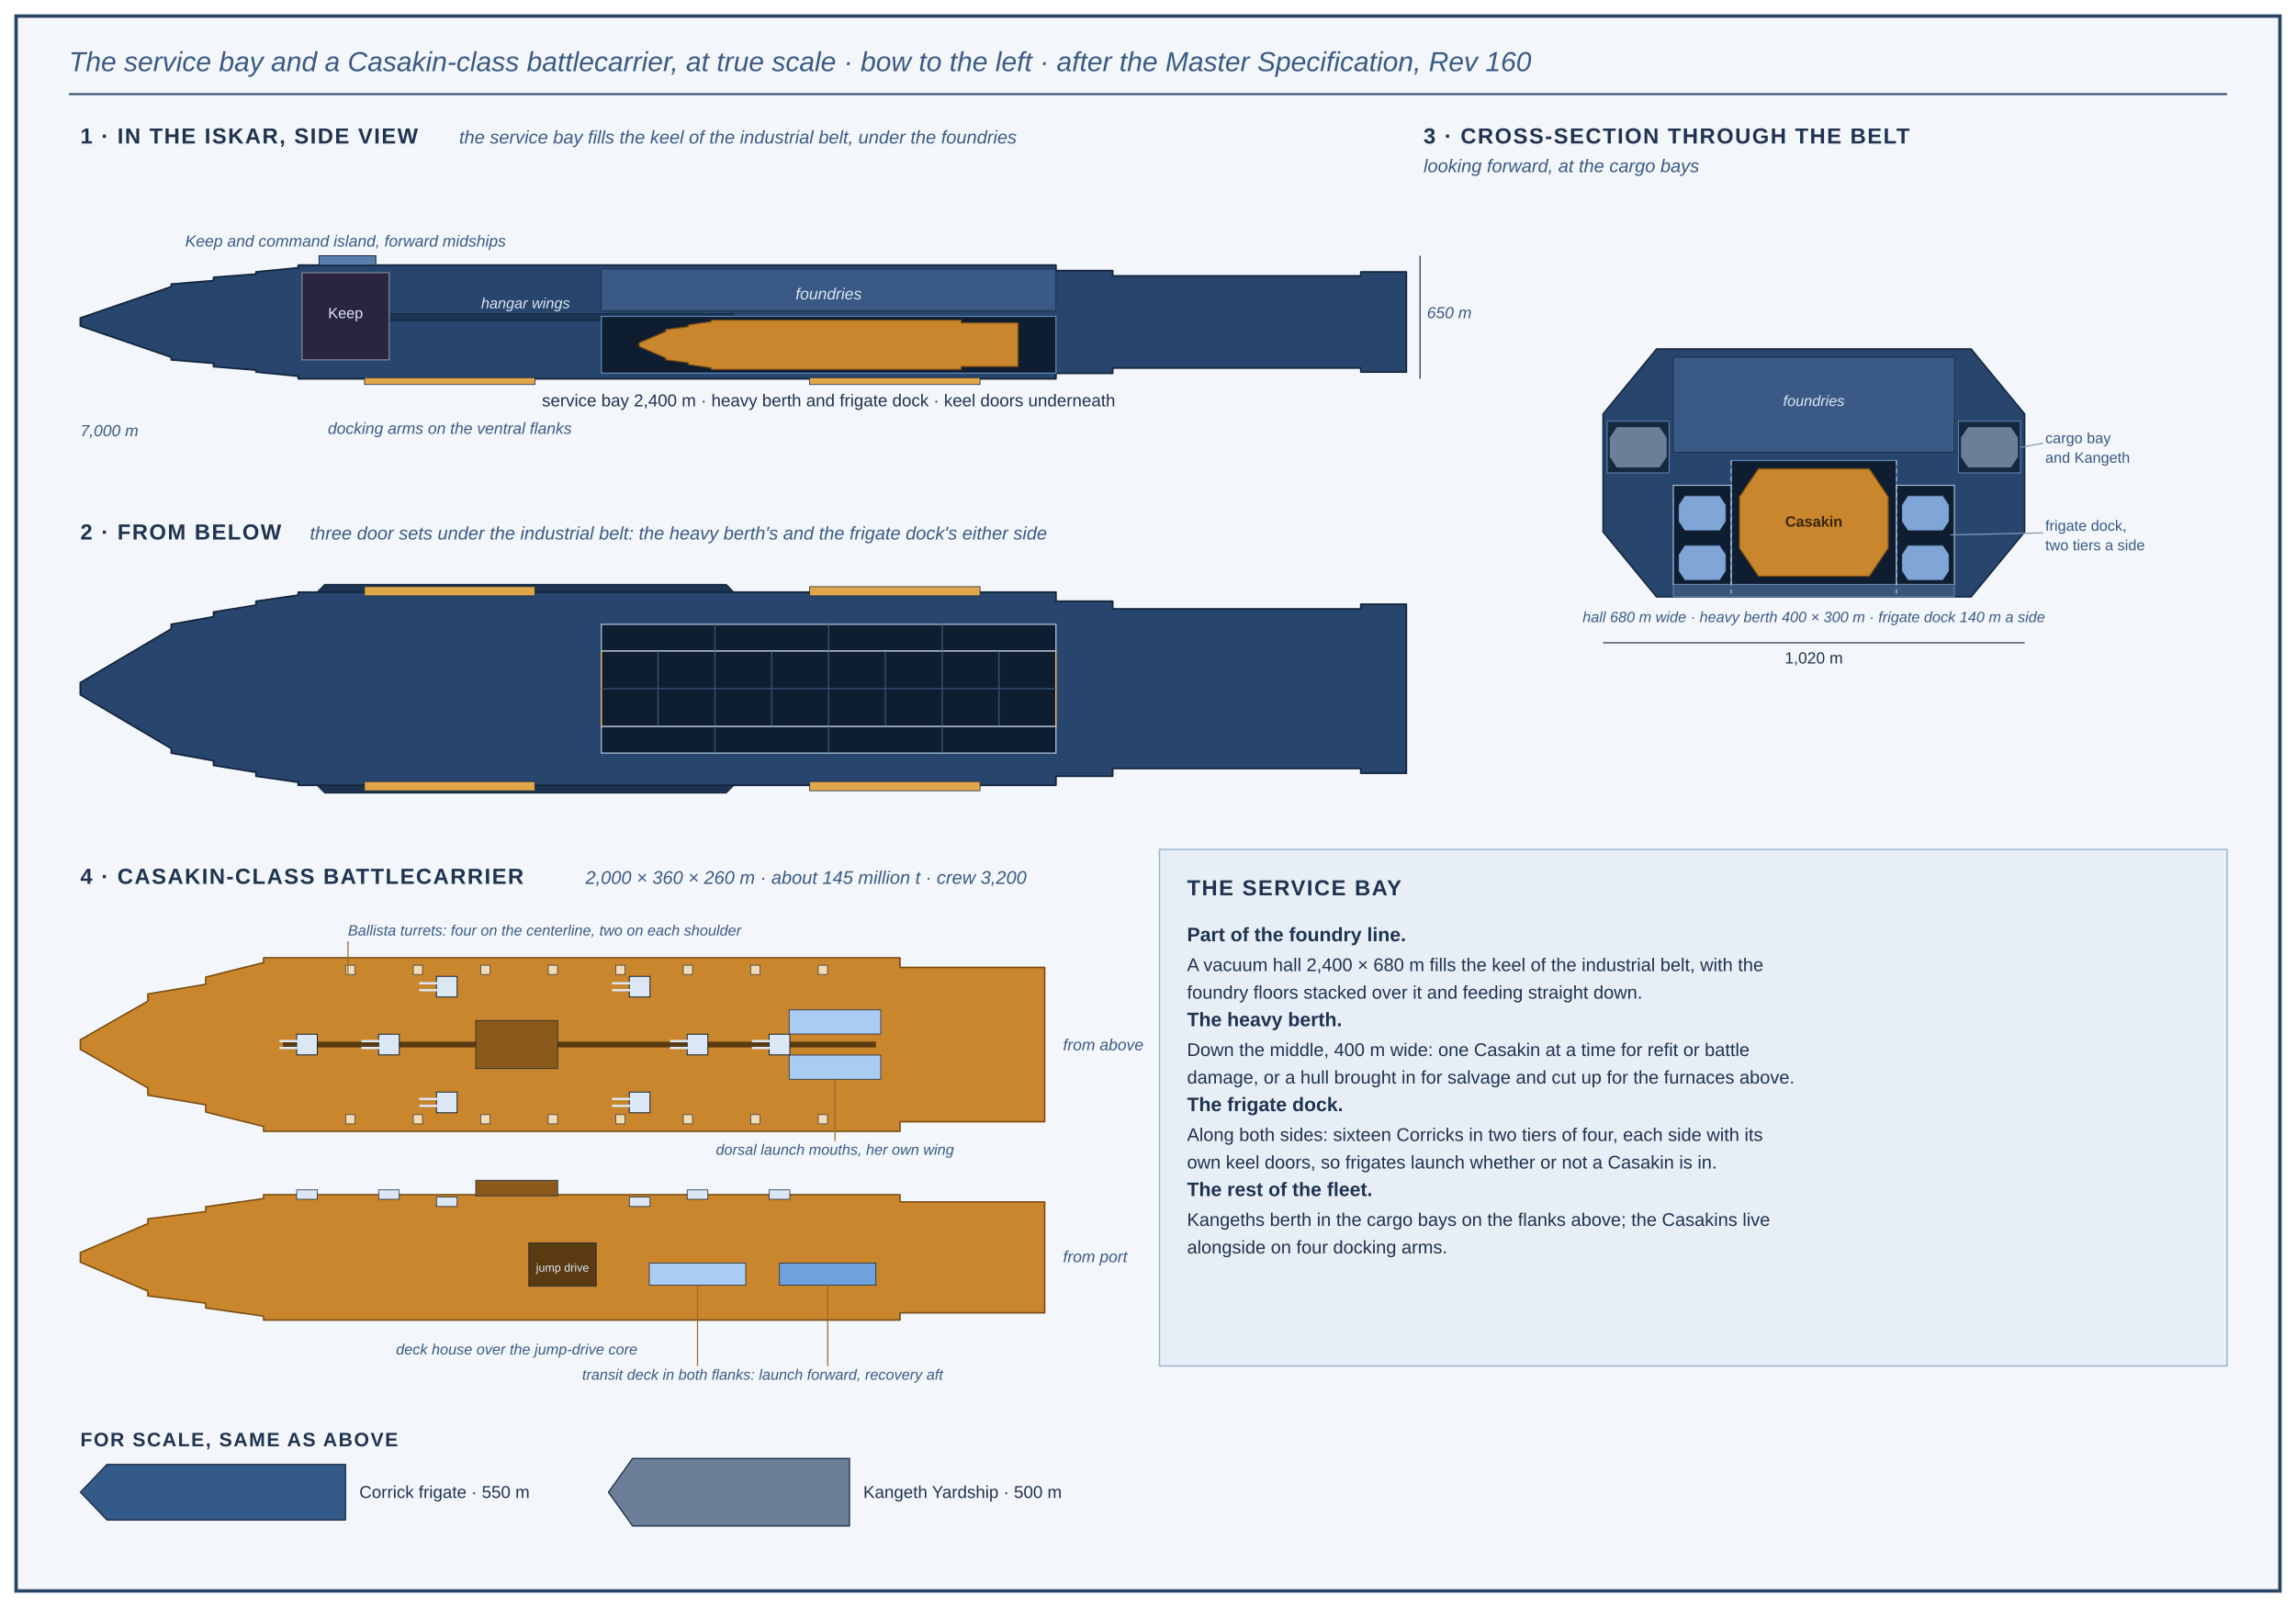
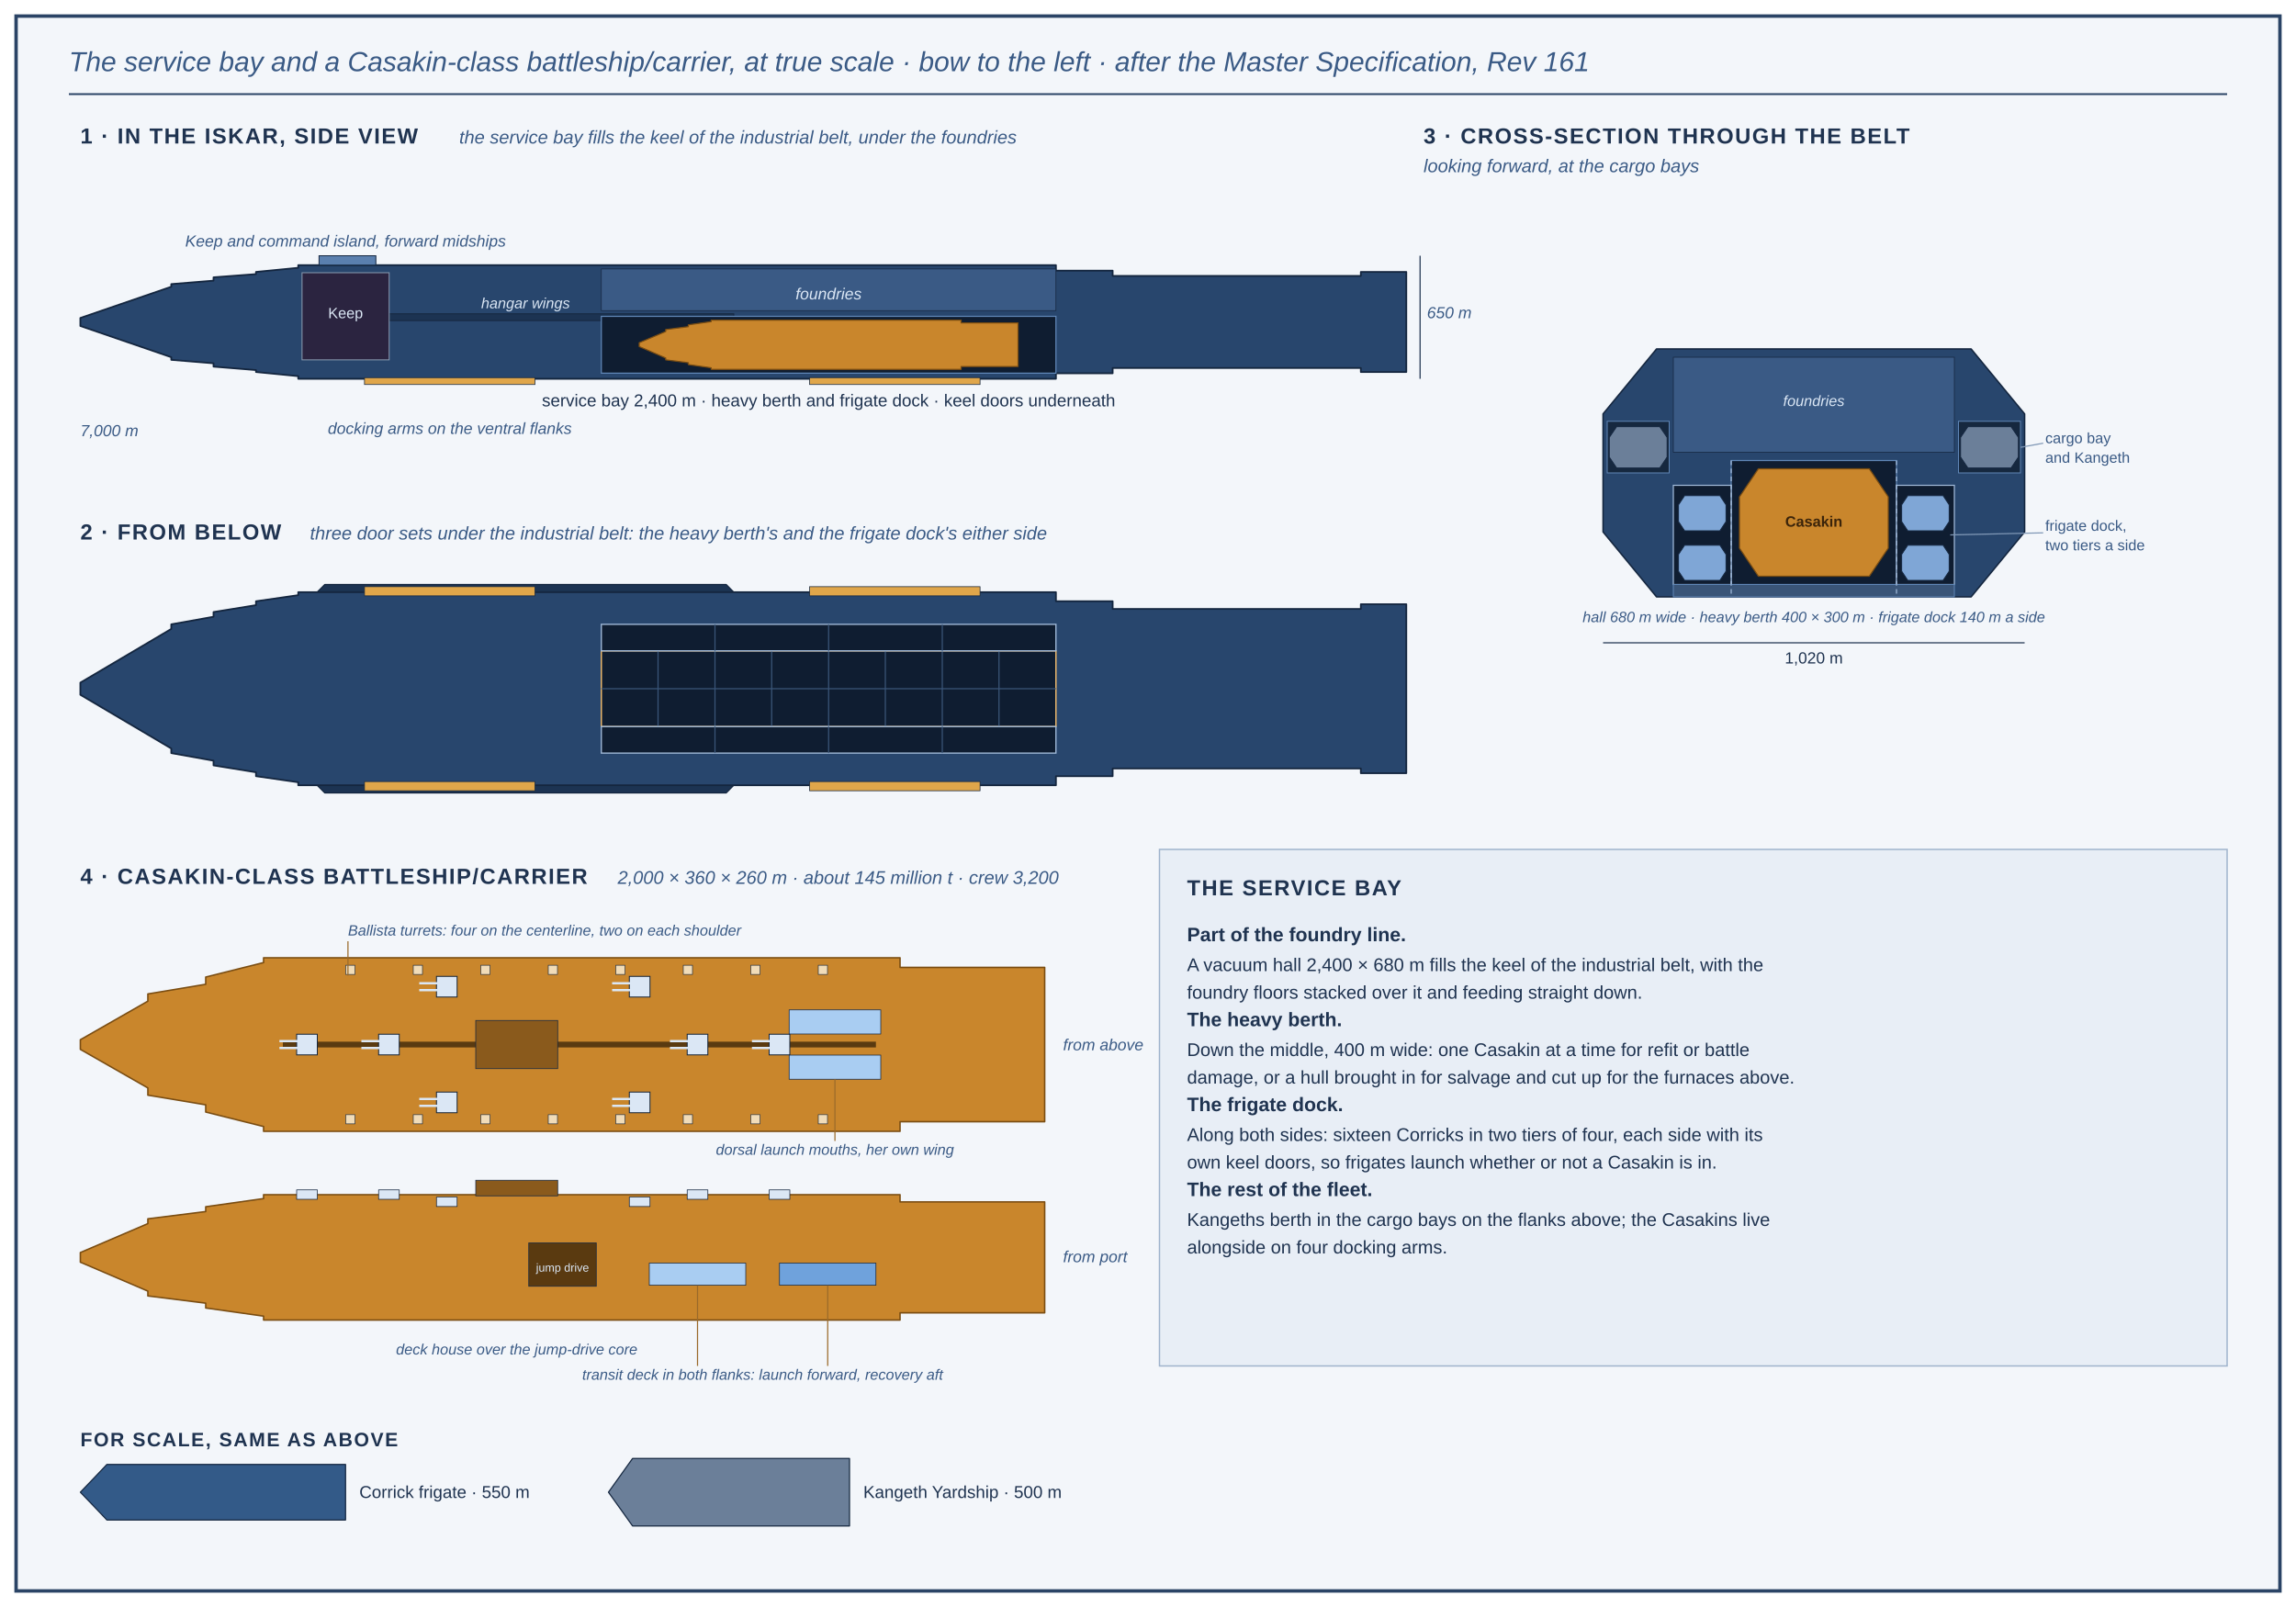
<svg xmlns="http://www.w3.org/2000/svg" viewBox="0 0 2000 1400" width="2000" height="1400">
  <rect width="2000" height="1400" fill="#ffffff" />
  <rect x="14.0" y="14.0" width="1972.0" height="1372.0" fill="#f3f6fa" stroke="#2b4466" stroke-width="3" />
-   <text x="60.0" y="62.0" font-size="24" fill="#3a5a85" text-anchor="start" font-weight="normal" font-style="italic" letter-spacing="0" font-family="Liberation Sans, Arial, Helvetica, sans-serif">The service bay and a Casakin-class battlecarrier, at true scale · bow to the left · after the Master Specification, Rev 160</text>
+   <text x="60.0" y="62.0" font-size="24" fill="#3a5a85" text-anchor="start" font-weight="normal" font-style="italic" letter-spacing="0" font-family="Liberation Sans, Arial, Helvetica, sans-serif">The service bay and a Casakin-class battleship/carrier, at true scale · bow to the left · after the Master Specification, Rev 161</text>
  <line x1="60.0" y1="82.0" x2="1940.0" y2="82.0" stroke="#2b4466" stroke-width="1.6" />
  <text x="70.0" y="125.0" font-size="19" fill="#1f3350" text-anchor="start" font-weight="bold" letter-spacing="1.2" font-family="Liberation Sans, Arial, Helvetica, sans-serif">1 · IN THE ISKAR, SIDE VIEW</text>
  <text x="400.0" y="125.0" font-size="16" fill="#3a5a85" text-anchor="start" font-weight="normal" font-style="italic" letter-spacing="0" font-family="Liberation Sans, Arial, Helvetica, sans-serif">the service bay fills the keel of the industrial belt, under the foundries</text>
  <polygon points="70.0,277.0 149.2,249.8 149.2,247.5 186.0,244.5 186.0,241.6 223.0,238.8 223.0,236.9 259.8,233.3 259.8,231.0 919.8,231.0 919.8,235.8 969.2,235.8 969.2,240.4 1185.4,240.4 1185.4,236.9 1225.0,236.9 1225.0,324.1 1185.4,324.1 1185.4,320.6 969.2,320.6 969.2,325.2 919.8,325.2 919.8,330.0 259.8,330.0 259.8,327.7 223.0,324.1 223.0,322.4 186.0,319.4 186.0,316.5 149.2,313.5 149.2,311.2 70.0,284.0" fill="#28466d" stroke="#14263f" stroke-width="1.5" stroke-linejoin="round" />
  <rect x="276.2" y="273.4" width="363.0" height="5.9" fill="#1c3352" stroke="#14263f" stroke-width="0.8" />
  <rect x="263.1" y="237.6" width="75.9" height="75.9" fill="#2b2440" stroke="#8a9bb0" stroke-width="0.8" />
  <text x="301.0" y="277.2" font-size="13" fill="#dbe7f5" text-anchor="middle" font-weight="normal" letter-spacing="0" font-family="Liberation Sans, Arial, Helvetica, sans-serif">Keep</text>
  <rect x="277.9" y="222.8" width="49.5" height="8.2" fill="#5a7fae" stroke="#14263f" stroke-width="0.8" />
  <rect x="523.8" y="234.3" width="396.0" height="36.3" fill="#3a5a85" stroke="#14263f" stroke-width="0.6" />
  <text x="721.8" y="260.8" font-size="14" fill="#dbe7f5" text-anchor="middle" font-weight="normal" font-style="italic" letter-spacing="0" font-family="Liberation Sans, Arial, Helvetica, sans-serif">foundries</text>
  <rect x="523.8" y="275.6" width="396.0" height="49.5" fill="#0f1d31" stroke="#5f86b6" stroke-width="1" />
  <polygon points="556.8,298.6 579.9,288.8 579.9,287.1 599.6,284.6 599.6,283.0 619.5,280.2 619.5,278.9 837.2,278.9 837.2,281.3 886.8,281.3 886.8,319.3 837.2,319.3 837.2,321.8 619.5,321.8 619.5,320.4 599.6,317.6 599.6,316.0 579.9,313.5 579.9,311.9 556.8,301.9" fill="#c9862c" stroke="#7a4d12" stroke-width="1" stroke-linejoin="round" />
  <rect x="317.5" y="329.0" width="148.5" height="6.0" fill="#e0a64a" stroke="#14263f" stroke-width="0.6" />
  <rect x="705.2" y="329.0" width="148.5" height="6.0" fill="#e0a64a" stroke="#14263f" stroke-width="0.6" />
  <text x="721.8" y="354.0" font-size="15" fill="#1f3350" text-anchor="middle" font-weight="normal" letter-spacing="0" font-family="Liberation Sans, Arial, Helvetica, sans-serif">service bay 2,400 m · heavy berth and frigate dock · keel doors underneath</text>
  <text x="391.8" y="378.0" font-size="14" fill="#3a5a85" text-anchor="middle" font-weight="normal" font-style="italic" letter-spacing="0" font-family="Liberation Sans, Arial, Helvetica, sans-serif">docking arms on the ventral flanks</text>
  <text x="301.0" y="214.8" font-size="14" fill="#3a5a85" text-anchor="middle" font-weight="normal" font-style="italic" letter-spacing="0" font-family="Liberation Sans, Arial, Helvetica, sans-serif">Keep and command island, forward midships</text>
  <text x="457.8" y="268.6" font-size="13" fill="#dbe7f5" text-anchor="middle" font-weight="normal" font-style="italic" letter-spacing="0" font-family="Liberation Sans, Arial, Helvetica, sans-serif">hangar wings</text>
  <line x1="1237.0" y1="330.0" x2="1237.0" y2="222.8" stroke="#1f3350" stroke-width="1" />
  <text x="1243.0" y="277.2" font-size="14" fill="#3a5a85" text-anchor="start" font-weight="normal" font-style="italic" letter-spacing="0" font-family="Liberation Sans, Arial, Helvetica, sans-serif">650 m</text>
  <text x="70.0" y="380.0" font-size="14" fill="#3a5a85" text-anchor="start" font-weight="normal" font-style="italic" letter-spacing="0" font-family="Liberation Sans, Arial, Helvetica, sans-serif">7,000 m</text>
  <text x="70.0" y="470.0" font-size="19" fill="#1f3350" text-anchor="start" font-weight="bold" letter-spacing="1.2" font-family="Liberation Sans, Arial, Helvetica, sans-serif">2 · FROM BELOW</text>
  <text x="270.0" y="470.0" font-size="16" fill="#3a5a85" text-anchor="start" font-weight="normal" font-style="italic" letter-spacing="0" font-family="Liberation Sans, Arial, Helvetica, sans-serif">three door sets under the industrial belt: the heavy berth's and the frigate dock's either side</text>
  <polygon points="276.2,515.9 282.9,509.2 632.6,509.2 639.2,515.9" fill="#1c3352" stroke="#14263f" stroke-width="1" stroke-linejoin="round" />
  <polygon points="276.2,684.1 282.9,690.8 632.6,690.8 639.2,684.1" fill="#1c3352" stroke="#14263f" stroke-width="1" stroke-linejoin="round" />
  <polygon points="70.0,594.7 149.2,547.9 149.2,543.9 186.0,537.3 186.0,533.2 223.0,527.2 223.0,523.8 259.8,518.5 259.8,515.9 919.8,515.9 919.8,523.8 969.2,523.8 969.2,530.5 1185.4,530.5 1185.4,526.4 1225.0,526.4 1225.0,673.6 1185.4,673.6 1185.4,669.5 969.2,669.5 969.2,676.2 919.8,676.2 919.8,684.1 259.8,684.1 259.8,681.5 223.0,676.2 223.0,672.8 186.0,666.8 186.0,662.7 149.2,656.1 149.2,652.1 70.0,605.3" fill="#28466d" stroke="#14263f" stroke-width="1.5" stroke-linejoin="round" />
  <rect x="523.8" y="567.0" width="396.0" height="66.0" fill="#0f1d31" stroke="#e9b56a" stroke-width="1.2" />
  <line x1="573.2" y1="567.0" x2="573.2" y2="633.0" stroke="#3a5578" stroke-width="1" />
  <line x1="622.8" y1="567.0" x2="622.8" y2="633.0" stroke="#3a5578" stroke-width="1" />
  <line x1="672.2" y1="567.0" x2="672.2" y2="633.0" stroke="#3a5578" stroke-width="1" />
  <line x1="721.8" y1="567.0" x2="721.8" y2="633.0" stroke="#3a5578" stroke-width="1" />
  <line x1="771.2" y1="567.0" x2="771.2" y2="633.0" stroke="#3a5578" stroke-width="1" />
  <line x1="820.8" y1="567.0" x2="820.8" y2="633.0" stroke="#3a5578" stroke-width="1" />
  <line x1="870.2" y1="567.0" x2="870.2" y2="633.0" stroke="#3a5578" stroke-width="1" />
  <line x1="523.8" y1="600.0" x2="919.8" y2="600.0" stroke="#3a5578" stroke-width="1" />
  <rect x="523.8" y="543.9" width="396.0" height="23.1" fill="#0f1d31" stroke="#9fb9d8" stroke-width="1.1" />
  <line x1="622.8" y1="543.9" x2="622.8" y2="567.0" stroke="#3a5578" stroke-width="1" />
  <line x1="721.8" y1="543.9" x2="721.8" y2="567.0" stroke="#3a5578" stroke-width="1" />
  <line x1="820.8" y1="543.9" x2="820.8" y2="567.0" stroke="#3a5578" stroke-width="1" />
  <rect x="317.5" y="511.1" width="148.5" height="8.0" fill="#e0a64a" stroke="#14263f" stroke-width="0.6" />
  <rect x="705.2" y="511.1" width="148.5" height="8.0" fill="#e0a64a" stroke="#14263f" stroke-width="0.6" />
  <rect x="523.8" y="633.0" width="396.0" height="23.1" fill="#0f1d31" stroke="#9fb9d8" stroke-width="1.1" />
  <line x1="622.8" y1="633.0" x2="622.8" y2="656.1" stroke="#3a5578" stroke-width="1" />
  <line x1="721.8" y1="633.0" x2="721.8" y2="656.1" stroke="#3a5578" stroke-width="1" />
  <line x1="820.8" y1="633.0" x2="820.8" y2="656.1" stroke="#3a5578" stroke-width="1" />
  <rect x="317.5" y="680.9" width="148.5" height="8.0" fill="#e0a64a" stroke="#14263f" stroke-width="0.6" />
  <rect x="705.2" y="680.9" width="148.5" height="8.0" fill="#e0a64a" stroke="#14263f" stroke-width="0.6" />
  <text x="1240.0" y="125.0" font-size="19" fill="#1f3350" text-anchor="start" font-weight="bold" letter-spacing="1.2" font-family="Liberation Sans, Arial, Helvetica, sans-serif">3 · CROSS-SECTION THROUGH THE BELT</text>
  <text x="1240.0" y="150.0" font-size="16" fill="#3a5a85" text-anchor="start" font-weight="normal" font-style="italic" letter-spacing="0" font-family="Liberation Sans, Arial, Helvetica, sans-serif">looking forward, at the cargo bays</text>
  <polygon points="1443.0,304.0 1717.0,304.0 1763.6,360.6 1763.6,463.4 1717.0,520.0 1443.0,520.0 1396.4,463.4 1396.4,360.6" fill="#28466d" stroke="#14263f" stroke-width="1.3" stroke-linejoin="round" />
  <rect x="1457.6" y="311.2" width="244.8" height="82.8" fill="#3a5a85" stroke="#14263f" stroke-width="0.6" />
  <text x="1580.0" y="353.7" font-size="13" fill="#dbe7f5" text-anchor="middle" font-weight="normal" font-style="italic" letter-spacing="0" font-family="Liberation Sans, Arial, Helvetica, sans-serif">foundries</text>
  <rect x="1400.0" y="367.0" width="54.0" height="45.0" fill="#16283f" stroke="#5f86b6" stroke-width="0.8" />
  <polygon points="1408.2,371.7 1445.8,371.7 1452.2,381.1 1452.2,398.2 1445.8,407.7 1408.2,407.7 1401.8,398.2 1401.8,381.1" fill="#6b7f99" stroke="#14263f" stroke-width="0.8" stroke-linejoin="round" />
  <rect x="1706.0" y="367.0" width="54.0" height="45.0" fill="#16283f" stroke="#5f86b6" stroke-width="0.8" />
  <polygon points="1714.2,371.7 1751.8,371.7 1758.2,381.1 1758.2,398.2 1751.8,407.7 1714.2,407.7 1707.8,398.2 1707.8,381.1" fill="#6b7f99" stroke="#14263f" stroke-width="0.8" stroke-linejoin="round" />
  <rect x="1508.0" y="401.2" width="144.0" height="108.0" fill="#0f1d31" stroke="#5f86b6" stroke-width="1" />
  <rect x="1457.6" y="422.8" width="50.4" height="86.4" fill="#0f1d31" stroke="#9fb9d8" stroke-width="1" />
  <rect x="1652.0" y="422.8" width="50.4" height="86.4" fill="#0f1d31" stroke="#9fb9d8" stroke-width="1" />
  <rect x="1457.6" y="509.2" width="244.8" height="10.8" fill="#3a5578" stroke="#5f86b6" stroke-width="0.8" />
  <line x1="1508.0" y1="401.2" x2="1508.0" y2="520.0" stroke="#9fb9d8" stroke-width="1" stroke-dasharray="4 3" />
  <line x1="1652.0" y1="401.2" x2="1652.0" y2="520.0" stroke="#9fb9d8" stroke-width="1" stroke-dasharray="4 3" />
  <polygon points="1531.7,408.4 1628.3,408.4 1644.8,432.9 1644.8,477.5 1628.3,502.0 1531.7,502.0 1515.2,477.5 1515.2,432.9" fill="#c9862c" stroke="#7a4d12" stroke-width="1" stroke-linejoin="round" />
  <text x="1580.0" y="458.8" font-size="13" fill="#3b240a" text-anchor="middle" font-weight="bold" letter-spacing="0" font-family="Liberation Sans, Arial, Helvetica, sans-serif">Casakin</text>
  <polygon points="1467.4,475.0 1498.2,475.0 1503.5,483.0 1503.5,497.6 1498.2,505.6 1467.4,505.6 1462.1,497.6 1462.1,483.0" fill="#7fa6d6" stroke="#14263f" stroke-width="0.8" stroke-linejoin="round" />
  <polygon points="1467.4,431.8 1498.2,431.8 1503.5,439.8 1503.5,454.4 1498.2,462.4 1467.4,462.4 1462.1,454.4 1462.1,439.8" fill="#7fa6d6" stroke="#14263f" stroke-width="0.8" stroke-linejoin="round" />
  <polygon points="1661.8,475.0 1692.6,475.0 1697.9,483.0 1697.9,497.6 1692.6,505.6 1661.8,505.6 1656.5,497.6 1656.5,483.0" fill="#7fa6d6" stroke="#14263f" stroke-width="0.8" stroke-linejoin="round" />
  <polygon points="1661.8,431.8 1692.6,431.8 1697.9,439.8 1697.9,454.4 1692.6,462.4 1661.8,462.4 1656.5,454.4 1656.5,439.8" fill="#7fa6d6" stroke="#14263f" stroke-width="0.8" stroke-linejoin="round" />
  <text x="1781.6" y="386.1" font-size="13" fill="#3a5a85" text-anchor="start" font-weight="normal" letter-spacing="0" font-family="Liberation Sans, Arial, Helvetica, sans-serif">cargo bay</text>
  <text x="1781.6" y="403.1" font-size="13" fill="#3a5a85" text-anchor="start" font-weight="normal" letter-spacing="0" font-family="Liberation Sans, Arial, Helvetica, sans-serif">and Kangeth</text>
  <line x1="1760.0" y1="389.7" x2="1779.8" y2="386.1" stroke="#7f97b5" stroke-width="1" />
  <text x="1781.6" y="462.4" font-size="13" fill="#3a5a85" text-anchor="start" font-weight="normal" letter-spacing="0" font-family="Liberation Sans, Arial, Helvetica, sans-serif">frigate dock,</text>
  <text x="1781.6" y="479.4" font-size="13" fill="#3a5a85" text-anchor="start" font-weight="normal" letter-spacing="0" font-family="Liberation Sans, Arial, Helvetica, sans-serif">two tiers a side</text>
  <line x1="1698.8" y1="466.0" x2="1779.8" y2="464.2" stroke="#7f97b5" stroke-width="1" />
  <text x="1580.0" y="542.0" font-size="13" fill="#3a5a85" text-anchor="middle" font-weight="normal" font-style="italic" letter-spacing="0" font-family="Liberation Sans, Arial, Helvetica, sans-serif">hall 680 m wide · heavy berth 400 × 300 m · frigate dock 140 m a side</text>
  <line x1="1396.4" y1="560.0" x2="1763.6" y2="560.0" stroke="#1f3350" stroke-width="1" />
  <text x="1580.0" y="578.0" font-size="14" fill="#1f3350" text-anchor="middle" font-weight="normal" letter-spacing="0" font-family="Liberation Sans, Arial, Helvetica, sans-serif">1,020 m</text>
-   <text x="70.0" y="770.0" font-size="19" fill="#1f3350" text-anchor="start" font-weight="bold" letter-spacing="1.2" font-family="Liberation Sans, Arial, Helvetica, sans-serif">4 · CASAKIN-CLASS BATTLECARRIER</text>
-   <text x="510.0" y="770.0" font-size="16" fill="#3a5a85" text-anchor="start" font-weight="normal" font-style="italic" letter-spacing="0" font-family="Liberation Sans, Arial, Helvetica, sans-serif">2,000 × 360 × 260 m · about 145 million t · crew 3,200</text>
+   <text x="70.0" y="770.0" font-size="19" fill="#1f3350" text-anchor="start" font-weight="bold" letter-spacing="1.2" font-family="Liberation Sans, Arial, Helvetica, sans-serif">4 · CASAKIN-CLASS BATTLESHIP/CARRIER</text>
+   <text x="538.0" y="770.0" font-size="16" fill="#3a5a85" text-anchor="start" font-weight="normal" font-style="italic" letter-spacing="0" font-family="Liberation Sans, Arial, Helvetica, sans-serif">2,000 × 360 × 260 m · about 145 million t · crew 3,200</text>
  <polygon points="70.0,905.8 128.8,872.2 128.8,865.9 179.2,857.5 179.2,851.2 229.6,838.6 229.6,834.4 784.0,834.4 784.0,842.8 910.0,842.8 910.0,977.2 784.0,977.2 784.0,985.6 229.6,985.6 229.6,981.4 179.2,968.8 179.2,962.5 128.8,954.1 128.8,947.8 70.0,914.2" fill="#c9862c" stroke="#7a4d12" stroke-width="1.3" stroke-linejoin="round" />
  <rect x="246.4" y="907.5" width="516.6" height="5.0" fill="#5a3a10" stroke="none" stroke-width="1" />
  <rect x="414.4" y="889.0" width="71.4" height="42.0" fill="#8a5a1c" stroke="#14263f" stroke-width="0.6" />
  <rect x="258.4" y="901.0" width="18.0" height="18.0" fill="#dbe7f5" stroke="#14263f" stroke-width="0.8" />
  <line x1="263.4" y1="907.0" x2="243.4" y2="907.0" stroke="#dbe7f5" stroke-width="2" />
  <line x1="263.4" y1="913.0" x2="243.4" y2="913.0" stroke="#dbe7f5" stroke-width="2" />
  <rect x="329.8" y="901.0" width="18.0" height="18.0" fill="#dbe7f5" stroke="#14263f" stroke-width="0.8" />
  <line x1="334.8" y1="907.0" x2="314.8" y2="907.0" stroke="#dbe7f5" stroke-width="2" />
  <line x1="334.8" y1="913.0" x2="314.8" y2="913.0" stroke="#dbe7f5" stroke-width="2" />
  <rect x="598.6" y="901.0" width="18.0" height="18.0" fill="#dbe7f5" stroke="#14263f" stroke-width="0.8" />
  <line x1="603.6" y1="907.0" x2="583.6" y2="907.0" stroke="#dbe7f5" stroke-width="2" />
  <line x1="603.6" y1="913.0" x2="583.6" y2="913.0" stroke="#dbe7f5" stroke-width="2" />
  <rect x="670.0" y="901.0" width="18.0" height="18.0" fill="#dbe7f5" stroke="#14263f" stroke-width="0.8" />
  <line x1="675.0" y1="907.0" x2="655.0" y2="907.0" stroke="#dbe7f5" stroke-width="2" />
  <line x1="675.0" y1="913.0" x2="655.0" y2="913.0" stroke="#dbe7f5" stroke-width="2" />
  <rect x="380.2" y="850.6" width="18.0" height="18.0" fill="#dbe7f5" stroke="#14263f" stroke-width="0.8" />
  <line x1="385.2" y1="856.6" x2="365.2" y2="856.6" stroke="#dbe7f5" stroke-width="2" />
  <line x1="385.2" y1="862.6" x2="365.2" y2="862.6" stroke="#dbe7f5" stroke-width="2" />
  <rect x="548.2" y="850.6" width="18.0" height="18.0" fill="#dbe7f5" stroke="#14263f" stroke-width="0.8" />
  <line x1="553.2" y1="856.6" x2="533.2" y2="856.6" stroke="#dbe7f5" stroke-width="2" />
  <line x1="553.2" y1="862.6" x2="533.2" y2="862.6" stroke="#dbe7f5" stroke-width="2" />
  <rect x="301.2" y="840.9" width="8.0" height="8.0" fill="#f1dcb8" stroke="#14263f" stroke-width="0.5" />
  <rect x="360.0" y="840.9" width="8.0" height="8.0" fill="#f1dcb8" stroke="#14263f" stroke-width="0.5" />
  <rect x="418.8" y="840.9" width="8.0" height="8.0" fill="#f1dcb8" stroke="#14263f" stroke-width="0.5" />
  <rect x="477.6" y="840.9" width="8.0" height="8.0" fill="#f1dcb8" stroke="#14263f" stroke-width="0.5" />
  <rect x="536.4" y="840.9" width="8.0" height="8.0" fill="#f1dcb8" stroke="#14263f" stroke-width="0.5" />
  <rect x="595.2" y="840.9" width="8.0" height="8.0" fill="#f1dcb8" stroke="#14263f" stroke-width="0.5" />
  <rect x="654.0" y="840.9" width="8.0" height="8.0" fill="#f1dcb8" stroke="#14263f" stroke-width="0.5" />
  <rect x="712.8" y="840.9" width="8.0" height="8.0" fill="#f1dcb8" stroke="#14263f" stroke-width="0.5" />
  <rect x="380.2" y="951.4" width="18.0" height="18.0" fill="#dbe7f5" stroke="#14263f" stroke-width="0.8" />
  <line x1="385.2" y1="957.4" x2="365.2" y2="957.4" stroke="#dbe7f5" stroke-width="2" />
  <line x1="385.2" y1="963.4" x2="365.2" y2="963.4" stroke="#dbe7f5" stroke-width="2" />
  <rect x="548.2" y="951.4" width="18.0" height="18.0" fill="#dbe7f5" stroke="#14263f" stroke-width="0.8" />
  <line x1="553.2" y1="957.4" x2="533.2" y2="957.4" stroke="#dbe7f5" stroke-width="2" />
  <line x1="553.2" y1="963.4" x2="533.2" y2="963.4" stroke="#dbe7f5" stroke-width="2" />
  <rect x="301.2" y="971.1" width="8.0" height="8.0" fill="#f1dcb8" stroke="#14263f" stroke-width="0.5" />
  <rect x="360.0" y="971.1" width="8.0" height="8.0" fill="#f1dcb8" stroke="#14263f" stroke-width="0.5" />
  <rect x="418.8" y="971.1" width="8.0" height="8.0" fill="#f1dcb8" stroke="#14263f" stroke-width="0.5" />
  <rect x="477.6" y="971.1" width="8.0" height="8.0" fill="#f1dcb8" stroke="#14263f" stroke-width="0.5" />
  <rect x="536.4" y="971.1" width="8.0" height="8.0" fill="#f1dcb8" stroke="#14263f" stroke-width="0.5" />
  <rect x="595.2" y="971.1" width="8.0" height="8.0" fill="#f1dcb8" stroke="#14263f" stroke-width="0.5" />
  <rect x="654.0" y="971.1" width="8.0" height="8.0" fill="#f1dcb8" stroke="#14263f" stroke-width="0.5" />
  <rect x="712.8" y="971.1" width="8.0" height="8.0" fill="#f1dcb8" stroke="#14263f" stroke-width="0.5" />
  <rect x="687.4" y="879.8" width="79.8" height="21.0" fill="#a9cdf2" stroke="#14263f" stroke-width="0.6" />
  <rect x="687.4" y="919.2" width="79.8" height="21.0" fill="#a9cdf2" stroke="#14263f" stroke-width="0.6" />
  <text x="727.3" y="1006.0" font-size="13" fill="#3a5a85" text-anchor="middle" font-weight="normal" font-style="italic" letter-spacing="0" font-family="Liberation Sans, Arial, Helvetica, sans-serif">dorsal launch mouths, her own wing</text>
  <line x1="727.3" y1="994.0" x2="727.3" y2="940.2" stroke="#9a6a2a" stroke-width="1" />
  <polygon points="70.0,1091.2 128.8,1066.0 128.8,1061.8 179.2,1055.5 179.2,1051.3 229.6,1044.2 229.6,1040.8 784.0,1040.8 784.0,1047.1 910.0,1047.1 910.0,1143.7 784.0,1143.7 784.0,1150.0 229.6,1150.0 229.6,1146.6 179.2,1139.5 179.2,1135.3 128.8,1129.0 128.8,1124.8 70.0,1099.6" fill="#c9862c" stroke="#7a4d12" stroke-width="1.3" stroke-linejoin="round" />
  <rect x="258.4" y="1036.6" width="18.0" height="8.2" fill="#dbe7f5" stroke="#14263f" stroke-width="0.6" />
  <rect x="329.8" y="1036.6" width="18.0" height="8.2" fill="#dbe7f5" stroke="#14263f" stroke-width="0.6" />
  <rect x="598.6" y="1036.6" width="18.0" height="8.2" fill="#dbe7f5" stroke="#14263f" stroke-width="0.6" />
  <rect x="670.0" y="1036.6" width="18.0" height="8.2" fill="#dbe7f5" stroke="#14263f" stroke-width="0.6" />
  <rect x="380.2" y="1042.9" width="18.0" height="8.2" fill="#dbe7f5" stroke="#14263f" stroke-width="0.6" />
  <rect x="548.2" y="1042.9" width="18.0" height="8.2" fill="#dbe7f5" stroke="#14263f" stroke-width="0.6" />
  <rect x="414.4" y="1028.2" width="71.4" height="13.6" fill="#8a5a1c" stroke="#14263f" stroke-width="0.6" />
  <rect x="460.6" y="1082.8" width="58.8" height="37.8" fill="#5a3a10" stroke="#14263f" stroke-width="0.6" />
  <text x="490.0" y="1107.8" font-size="10" fill="#dbe7f5" text-anchor="middle" font-weight="normal" letter-spacing="0" font-family="Liberation Sans, Arial, Helvetica, sans-serif">jump drive</text>
  <text x="926.0" y="915.0" font-size="14" fill="#3a5a85" text-anchor="start" font-weight="normal" font-style="italic" letter-spacing="0" font-family="Liberation Sans, Arial, Helvetica, sans-serif">from above</text>
  <text x="926.0" y="1099.6" font-size="14" fill="#3a5a85" text-anchor="start" font-weight="normal" font-style="italic" letter-spacing="0" font-family="Liberation Sans, Arial, Helvetica, sans-serif">from port</text>
  <text x="303.1" y="815.0" font-size="13" fill="#3a5a85" text-anchor="start" font-weight="normal" font-style="italic" letter-spacing="0" font-family="Liberation Sans, Arial, Helvetica, sans-serif">Ballista turrets: four on the centerline, two on each shoulder</text>
  <line x1="303.1" y1="820.0" x2="303.1" y2="850.0" stroke="#9a6a2a" stroke-width="1" />
  <text x="450.1" y="1180.0" font-size="13" fill="#3a5a85" text-anchor="middle" font-weight="normal" font-style="italic" letter-spacing="0" font-family="Liberation Sans, Arial, Helvetica, sans-serif">deck house over the jump-drive core</text>
  <rect x="565.6" y="1100.4" width="84.0" height="19.3" fill="#a9cdf2" stroke="#14263f" stroke-width="0.6" />
  <rect x="679.0" y="1100.4" width="84.0" height="19.3" fill="#6fa2dc" stroke="#14263f" stroke-width="0.6" />
  <text x="664.3" y="1202.0" font-size="13" fill="#3a5a85" text-anchor="middle" font-weight="normal" font-style="italic" letter-spacing="0" font-family="Liberation Sans, Arial, Helvetica, sans-serif">transit deck in both flanks: launch forward, recovery aft</text>
  <line x1="607.6" y1="1190.0" x2="607.6" y2="1119.8" stroke="#9a6a2a" stroke-width="1" />
  <line x1="721.0" y1="1190.0" x2="721.0" y2="1119.8" stroke="#9a6a2a" stroke-width="1" />
  <text x="70.0" y="1260.0" font-size="17" fill="#1f3350" text-anchor="start" font-weight="bold" letter-spacing="1.2" font-family="Liberation Sans, Arial, Helvetica, sans-serif">FOR SCALE, SAME AS ABOVE</text>
  <polygon points="70.0,1300.0 83.9,1285.5 93.1,1275.8 301.0,1275.8 301.0,1324.2 93.1,1324.2 83.9,1314.5" fill="#335a88" stroke="#14263f" stroke-width="1" stroke-linejoin="round" />
  <text x="313.0" y="1305.0" font-size="15" fill="#1f3350" text-anchor="start" font-weight="normal" letter-spacing="0" font-family="Liberation Sans, Arial, Helvetica, sans-serif">Corrick frigate · 550 m</text>
  <polygon points="530.0,1300.0 542.6,1282.4 551.0,1270.6 740.0,1270.6 740.0,1329.4 551.0,1329.4 542.6,1317.6" fill="#6b7f99" stroke="#14263f" stroke-width="1" stroke-linejoin="round" />
  <text x="752.0" y="1305.0" font-size="15" fill="#1f3350" text-anchor="start" font-weight="normal" letter-spacing="0" font-family="Liberation Sans, Arial, Helvetica, sans-serif">Kangeth Yardship · 500 m</text>
  <rect x="1010.0" y="740.0" width="930.0" height="450.0" fill="#e8eef6" stroke="#9fb3cc" stroke-width="1.2" />
  <text x="1034.0" y="780.0" font-size="19" fill="#1f3350" text-anchor="start" font-weight="bold" letter-spacing="1.2" font-family="Liberation Sans, Arial, Helvetica, sans-serif">THE SERVICE BAY</text>
  <text x="1034.0" y="820.0" font-size="17" fill="#1f3350" text-anchor="start" font-weight="bold" letter-spacing="0" font-family="Liberation Sans, Arial, Helvetica, sans-serif">Part of the foundry line.</text>
  <text x="1034.0" y="846.0" font-size="16" fill="#1f3350" text-anchor="start" font-weight="normal" letter-spacing="0" font-family="Liberation Sans, Arial, Helvetica, sans-serif">A vacuum hall 2,400 × 680 m fills the keel of the industrial belt, with the</text>
  <text x="1034.0" y="870.0" font-size="16" fill="#1f3350" text-anchor="start" font-weight="normal" letter-spacing="0" font-family="Liberation Sans, Arial, Helvetica, sans-serif">foundry floors stacked over it and feeding straight down.</text>
  <text x="1034.0" y="894.0" font-size="17" fill="#1f3350" text-anchor="start" font-weight="bold" letter-spacing="0" font-family="Liberation Sans, Arial, Helvetica, sans-serif">The heavy berth.</text>
  <text x="1034.0" y="920.0" font-size="16" fill="#1f3350" text-anchor="start" font-weight="normal" letter-spacing="0" font-family="Liberation Sans, Arial, Helvetica, sans-serif">Down the middle, 400 m wide: one Casakin at a time for refit or battle</text>
  <text x="1034.0" y="944.0" font-size="16" fill="#1f3350" text-anchor="start" font-weight="normal" letter-spacing="0" font-family="Liberation Sans, Arial, Helvetica, sans-serif">damage, or a hull brought in for salvage and cut up for the furnaces above.</text>
  <text x="1034.0" y="968.0" font-size="17" fill="#1f3350" text-anchor="start" font-weight="bold" letter-spacing="0" font-family="Liberation Sans, Arial, Helvetica, sans-serif">The frigate dock.</text>
  <text x="1034.0" y="994.0" font-size="16" fill="#1f3350" text-anchor="start" font-weight="normal" letter-spacing="0" font-family="Liberation Sans, Arial, Helvetica, sans-serif">Along both sides: sixteen Corricks in two tiers of four, each side with its</text>
  <text x="1034.0" y="1018.0" font-size="16" fill="#1f3350" text-anchor="start" font-weight="normal" letter-spacing="0" font-family="Liberation Sans, Arial, Helvetica, sans-serif">own keel doors, so frigates launch whether or not a Casakin is in.</text>
  <text x="1034.0" y="1042.0" font-size="17" fill="#1f3350" text-anchor="start" font-weight="bold" letter-spacing="0" font-family="Liberation Sans, Arial, Helvetica, sans-serif">The rest of the fleet.</text>
  <text x="1034.0" y="1068.0" font-size="16" fill="#1f3350" text-anchor="start" font-weight="normal" letter-spacing="0" font-family="Liberation Sans, Arial, Helvetica, sans-serif">Kangeths berth in the cargo bays on the flanks above; the Casakins live</text>
  <text x="1034.0" y="1092.0" font-size="16" fill="#1f3350" text-anchor="start" font-weight="normal" letter-spacing="0" font-family="Liberation Sans, Arial, Helvetica, sans-serif">alongside on four docking arms.</text>
</svg>
